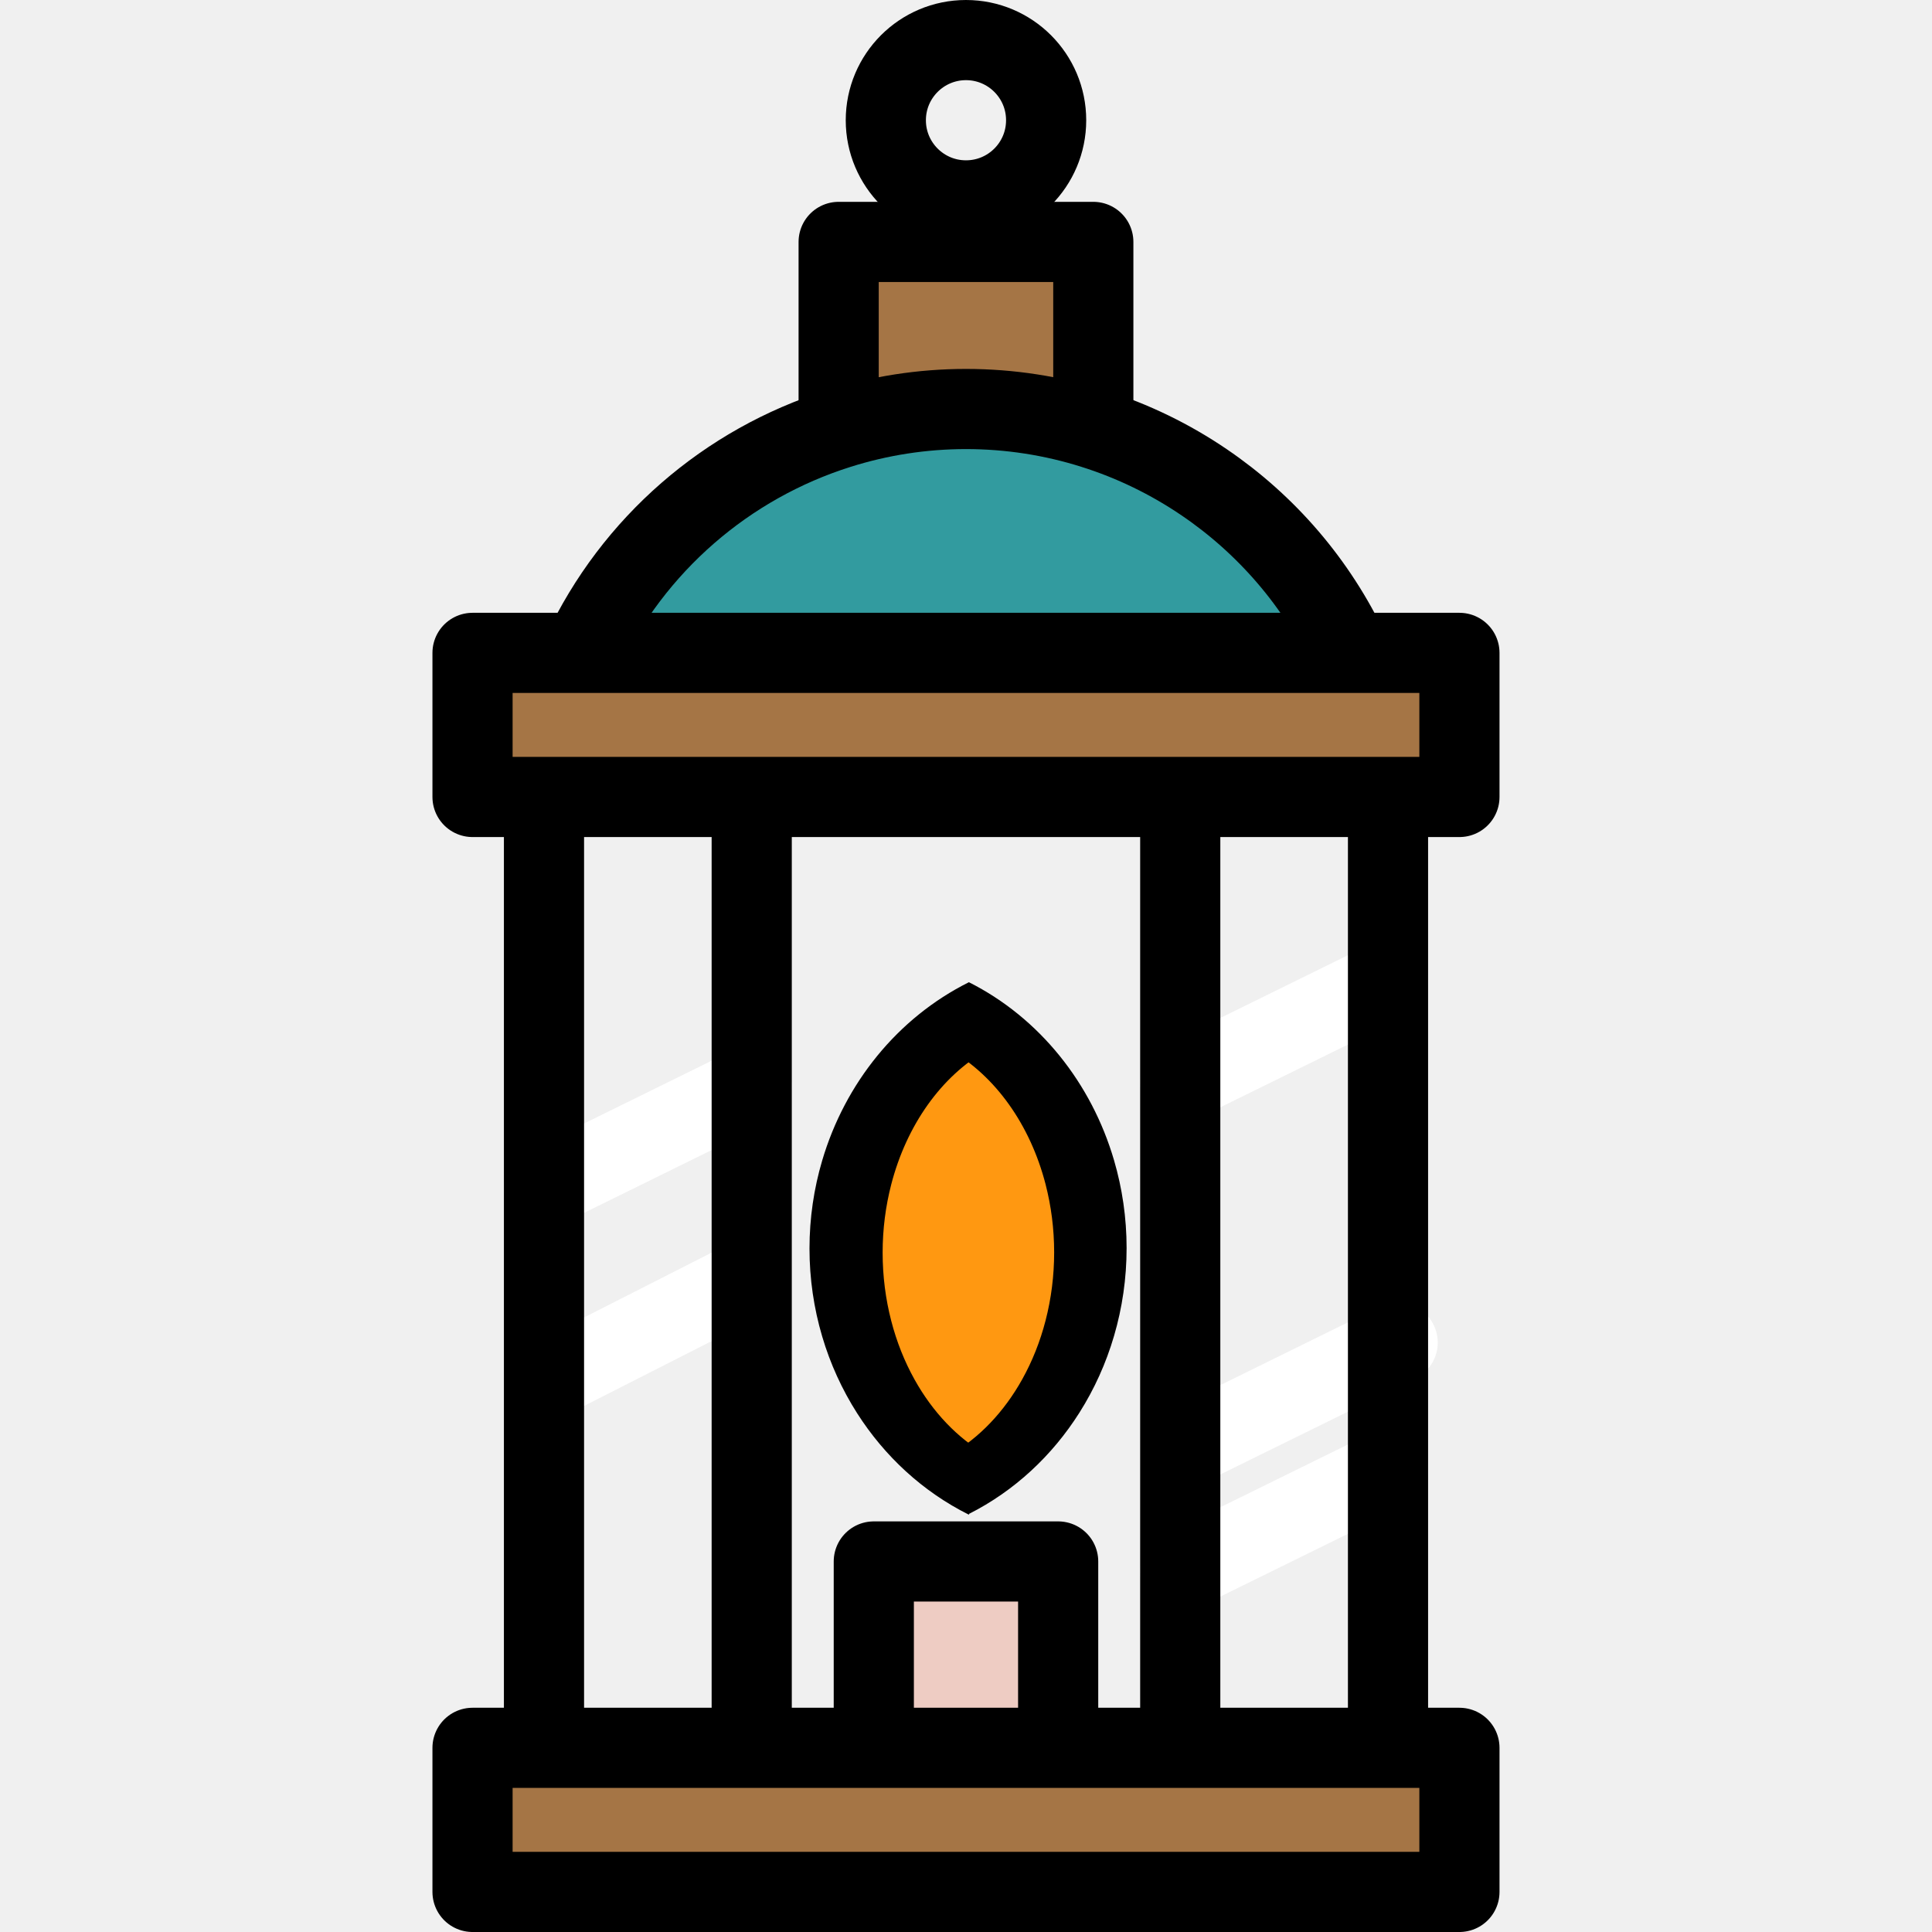
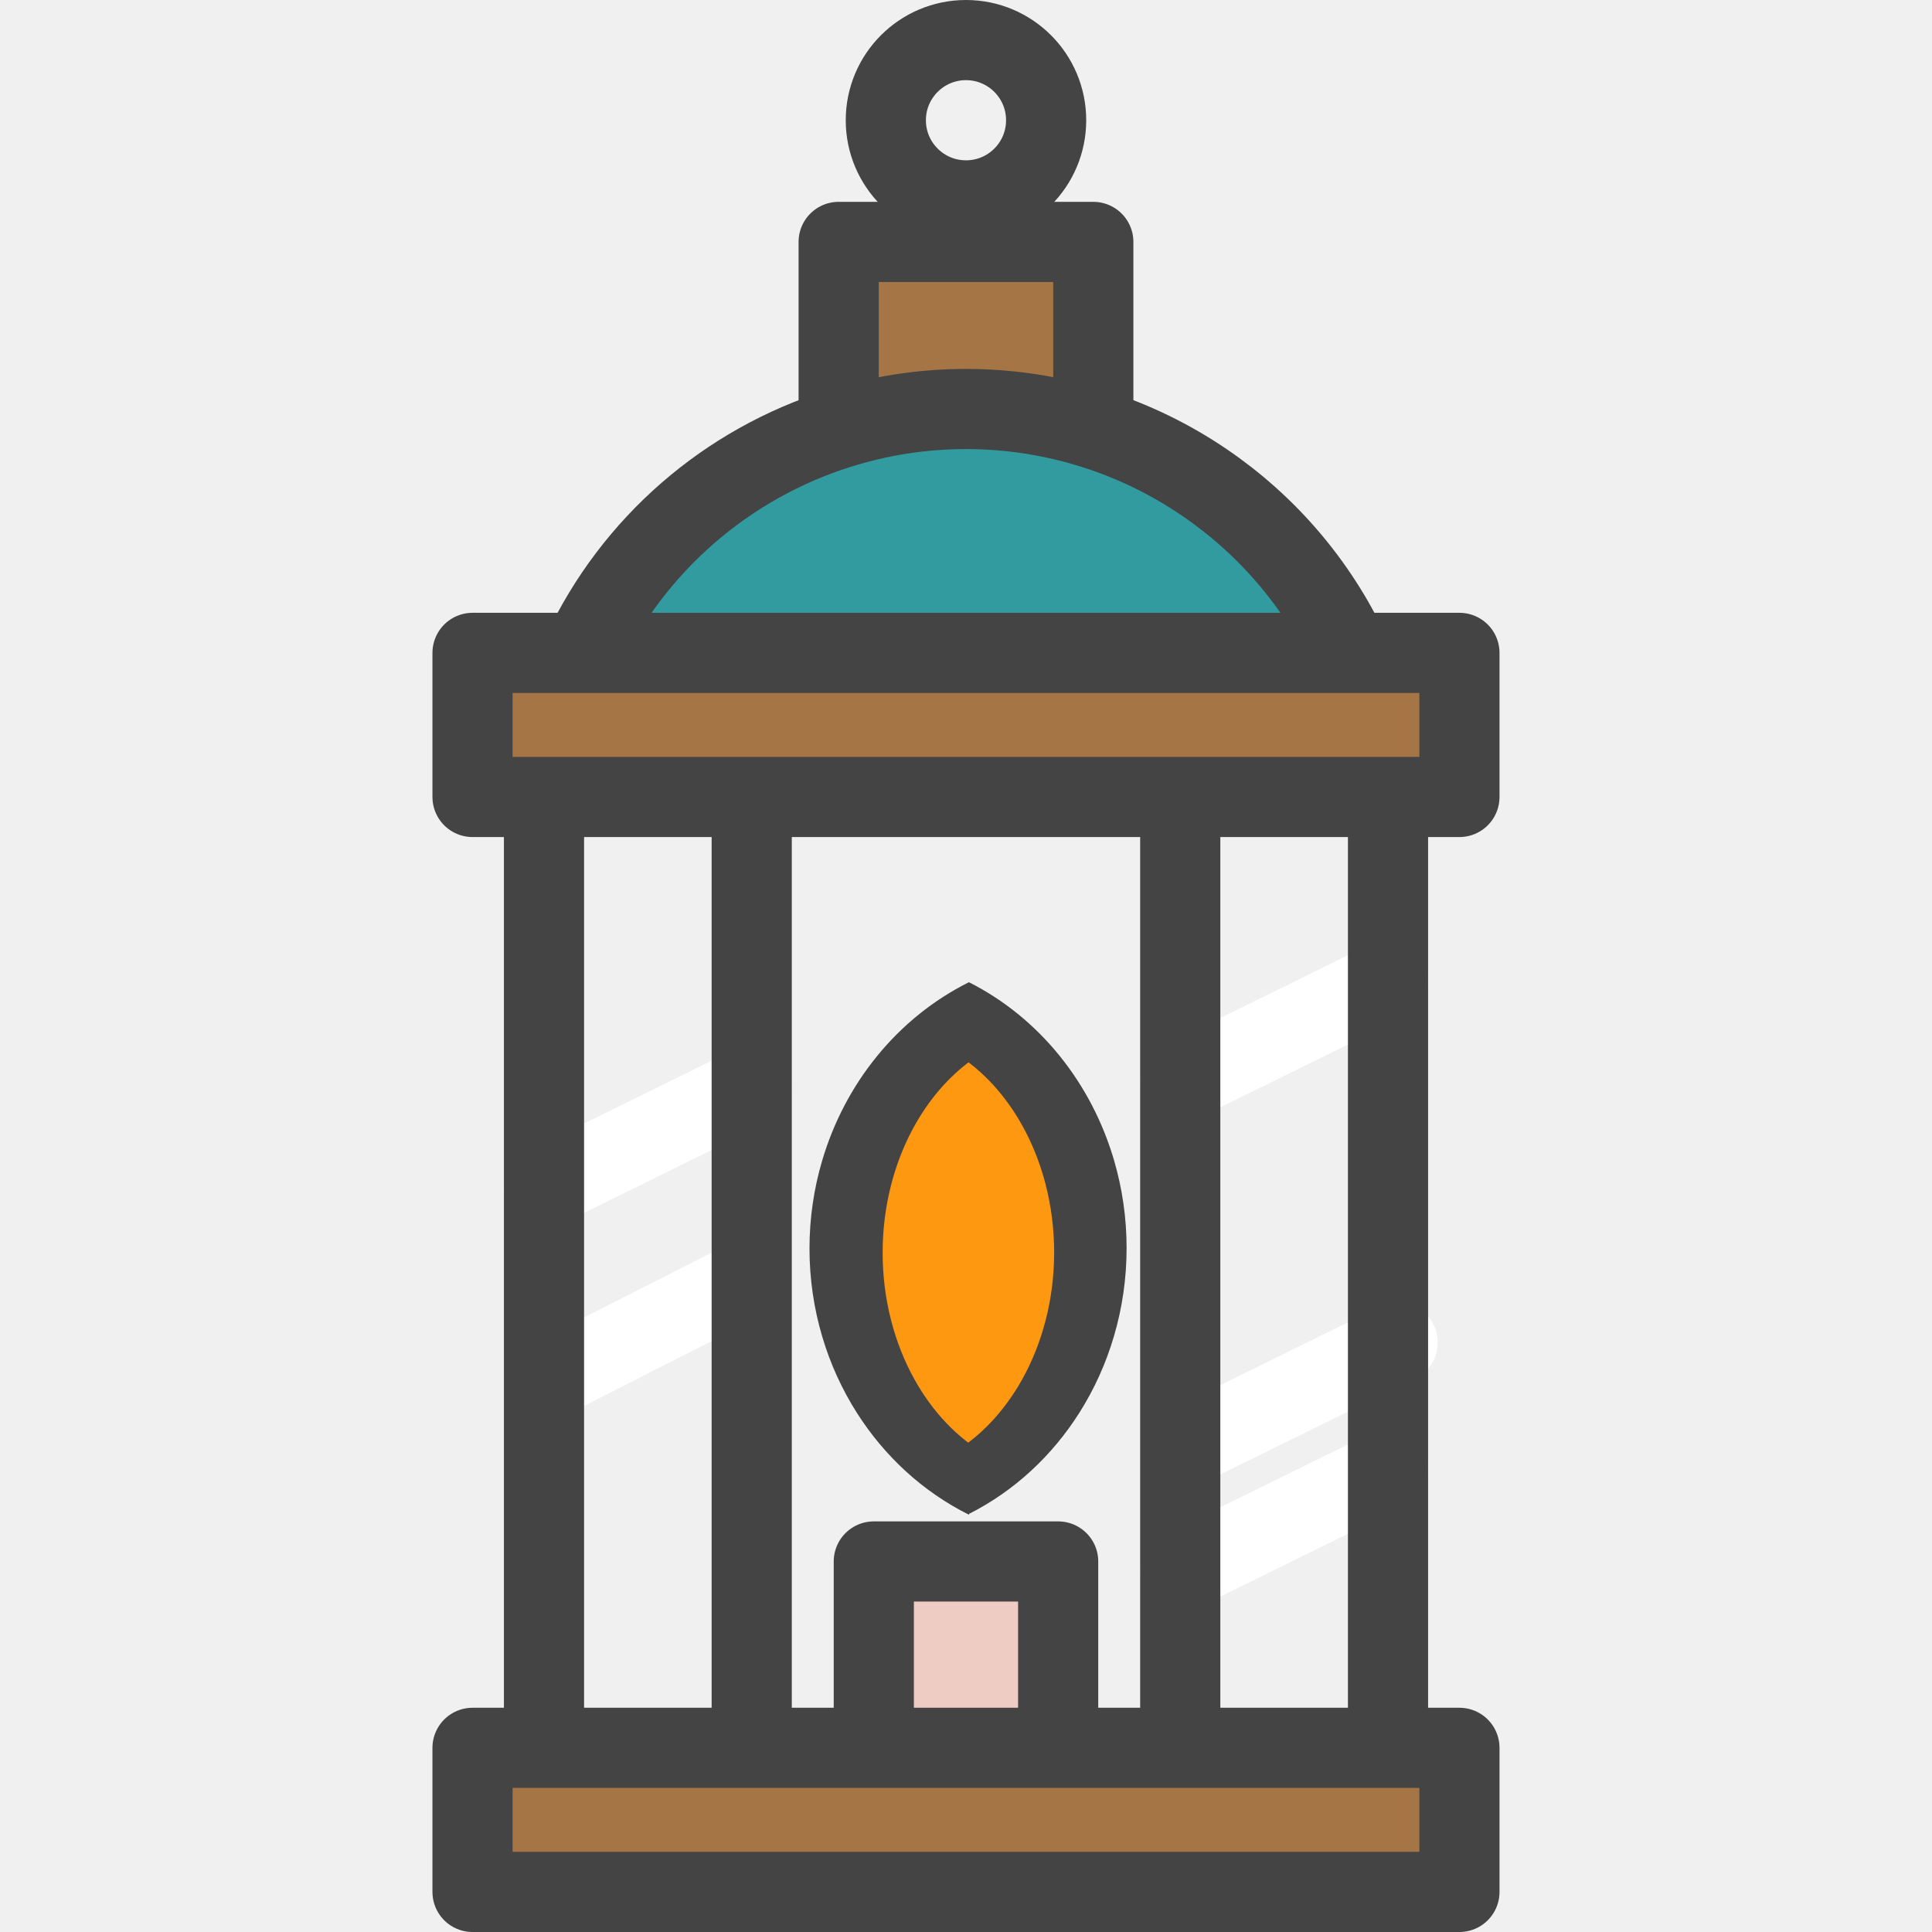
<svg xmlns="http://www.w3.org/2000/svg" version="1.1" id="Capa_1" x="0px" y="0px" viewBox="0 0 482.05 482.05" style="enable-background:new 0 0 482.05 482.05;" xml:space="preserve">
  <defs id="defs107" />
  <line style="fill:none;stroke:#ffffff;stroke-width:19.678;stroke-linecap:round;stroke-linejoin:round;stroke-miterlimit:10" x1="136.415" y1="344.489" x2="186.588" y2="318.989" id="line62-2" />
  <line style="fill:none;stroke:#ffffff;stroke-width:20;stroke-linecap:round;stroke-linejoin:round;stroke-miterlimit:10" x1="296.887" y1="360.478" x2="348.727" y2="334.978" id="line56" />
  <path style="fill:#a57545;" d="M272.79,60.36v46.57c-10.11-3.19-20.8-4.88-31.77-4.88s-21.66,1.7-31.77,4.89V60.36H272.79z" id="path4" />
  <path style="fill:#329b9f;" d="M336.77,162.9H145.28c12.71-27.11,36.13-47.19,63.97-55.96c10.11-3.19,20.8-4.89,31.77-4.89  s21.66,1.69,31.77,4.88c9.87,3.1,19.2,7.65,27.68,13.42C315.9,130.84,328.57,145.4,336.77,162.9z" id="path6" />
  <polygon style="fill:#a57545;" points="218.02,436.1 264.02,436.1 294.48,436.1 346.32,436.1 364.14,436.1 364.14,472.05   117.9,472.05 117.9,436.1 135.73,436.1 187.56,436.1 " id="polygon8" />
  <polygon style="fill:#a57545;" points="364.14,162.9 364.14,198.85 346.32,198.85 294.48,198.85 187.56,198.85 135.73,198.85   117.9,198.85 117.9,162.9 145.28,162.9 336.77,162.9 " id="polygon10" />
  <rect x="218.02" y="389.6" style="fill:#eeccc3;" width="46" height="46.5" id="rect24" />
-   <polygon style="fill:none;stroke:#000000;stroke-width:20;stroke-linejoin:round;stroke-miterlimit:10;" points="346.32,436.1   364.14,436.1 364.14,472.05 117.9,472.05 117.9,436.1 135.73,436.1 187.56,436.1 218.02,436.1 264.02,436.1 294.48,436.1 " id="polygon30" />
-   <polygon style="fill:none;stroke:#000000;stroke-width:20;stroke-linejoin:round;stroke-miterlimit:10;" points="336.77,162.9   364.14,162.9 364.14,198.85 346.32,198.85 294.48,198.85 187.56,198.85 135.73,198.85 117.9,198.85 117.9,162.9 145.28,162.9 " id="polygon32" />
-   <polyline style="fill:none;stroke:#000000;stroke-width:20;stroke-linejoin:round;stroke-miterlimit:10;" points="209.25,106.94   209.25,60.36 272.79,60.36 272.79,106.93 " id="polyline34" />
-   <polyline style="fill:none;stroke:#000000;stroke-width:20;stroke-linejoin:round;stroke-miterlimit:10;" points="218.02,436.18   218.02,436.1 218.02,389.6 264.02,389.6 264.02,436.1 264.02,436.17 " id="polyline36" />
-   <path style="fill:none;stroke:#000000;stroke-width:20;stroke-linejoin:round;stroke-miterlimit:10;" d="M145.28,162.9  c12.71-27.11,36.13-47.19,63.97-55.96c10.11-3.19,20.8-4.89,31.77-4.89s21.66,1.69,31.77,4.88c9.87,3.1,19.2,7.65,27.68,13.42  c15.43,10.49,28.1,25.05,36.3,42.55" id="path38" />
-   <path style="fill:none;stroke:#000000;stroke-width:20;stroke-linejoin:round;stroke-miterlimit:10;" d="M261.02,30  c0-11.04-8.95-20-20-20c-11.04,0-20,8.96-20,20c0,11.05,8.96,20,20,20C252.07,50,261.02,41.05,261.02,30z" id="path40" />
+   <polygon style="fill:none;stroke:#454445;stroke-width:20;stroke-linejoin:round;stroke-miterlimit:10;" points="346.32,436.1   364.14,436.1 364.14,472.05 117.9,472.05 117.9,436.1 135.73,436.1 187.56,436.1 218.02,436.1 264.02,436.1 294.48,436.1 " id="polygon30" />
+   <polygon style="fill:none;stroke:#454445;stroke-width:20;stroke-linejoin:round;stroke-miterlimit:10;" points="336.77,162.9   364.14,162.9 364.14,198.85 346.32,198.85 294.48,198.85 187.56,198.85 135.73,198.85 117.9,198.85 117.9,162.9 145.28,162.9 " id="polygon32" />
+   <polyline style="fill:none;stroke:#454445;stroke-width:20;stroke-linejoin:round;stroke-miterlimit:10;" points="209.25,106.94   209.25,60.36 272.79,60.36 272.79,106.93 " id="polyline34" />
+   <polyline style="fill:none;stroke:#454445;stroke-width:20;stroke-linejoin:round;stroke-miterlimit:10;" points="218.02,436.18   218.02,436.1 218.02,389.6 264.02,389.6 264.02,436.1 264.02,436.17 " id="polyline36" />
+   <path style="fill:none;stroke:#454445;stroke-width:20;stroke-linejoin:round;stroke-miterlimit:10;" d="M145.28,162.9  c12.71-27.11,36.13-47.19,63.97-55.96c10.11-3.19,20.8-4.89,31.77-4.89s21.66,1.69,31.77,4.88c9.87,3.1,19.2,7.65,27.68,13.42  c15.43,10.49,28.1,25.05,36.3,42.55" id="path38" />
+   <path style="fill:none;stroke:#454445;stroke-width:20;stroke-linejoin:round;stroke-miterlimit:10;" d="M261.02,30  c0-11.04-8.95-20-20-20c-11.04,0-20,8.96-20,20c0,11.05,8.96,20,20,20C252.07,50,261.02,41.05,261.02,30z" id="path40" />
  <line style="fill:none;stroke:#FFFFFF;stroke-width:20;stroke-linecap:round;stroke-linejoin:round;stroke-miterlimit:10;" x1="294.48" y1="392.14" x2="346.32" y2="366.64" id="line58" />
  <line style="fill:none;stroke:#FFFFFF;stroke-width:20;stroke-linecap:round;stroke-linejoin:round;stroke-miterlimit:10;" x1="135.73" y1="296.39" x2="187.56" y2="270.89" id="line62" />
  <line style="fill:none;stroke:#FFFFFF;stroke-width:20;stroke-linecap:round;stroke-linejoin:round;stroke-miterlimit:10;" x1="294.48" y1="270.06" x2="346.32" y2="244.56" id="line64" />
-   <polyline style="fill:none;stroke:#000000;stroke-width:20;stroke-linejoin:round;stroke-miterlimit:10;" points="346.32,436.1   346.32,366.64 346.32,336.64 346.32,244.56 346.32,198.85 " id="polyline66" />
-   <polyline style="fill:none;stroke:#000000;stroke-width:20;stroke-linejoin:round;stroke-miterlimit:10;" points="135.73,436.1   135.73,296.39 135.73,254.23 135.73,198.85 " id="polyline68" />
-   <polyline style="fill:none;stroke:#000000;stroke-width:20;stroke-linejoin:round;stroke-miterlimit:10;" points="294.48,436.1   294.48,392.14 294.48,362.14 294.48,270.06 294.48,198.85 " id="polyline70" />
-   <polyline style="fill:none;stroke:#000000;stroke-width:20;stroke-linejoin:round;stroke-miterlimit:10;" points="187.56,436.1   187.56,270.89 187.56,228.74 187.56,198.85 " id="polyline72" />
+   <polyline style="fill:none;stroke:#454445;stroke-width:20;stroke-linejoin:round;stroke-miterlimit:10;" points="346.32,436.1   346.32,366.64 346.32,336.64 346.32,244.56 346.32,198.85 " id="polyline66" />
+   <polyline style="fill:none;stroke:#454445;stroke-width:20;stroke-linejoin:round;stroke-miterlimit:10;" points="135.73,436.1   135.73,296.39 135.73,254.23 135.73,198.85 " id="polyline68" />
+   <polyline style="fill:none;stroke:#454445;stroke-width:20;stroke-linejoin:round;stroke-miterlimit:10;" points="294.48,436.1   294.48,392.14 294.48,362.14 294.48,270.06 294.48,198.85 " id="polyline70" />
+   <polyline style="fill:none;stroke:#454445;stroke-width:20;stroke-linejoin:round;stroke-miterlimit:10;" points="187.56,436.1   187.56,270.89 187.56,228.74 187.56,198.85 " id="polyline72" />
  <g id="g74" />
  <g id="g76" />
  <g id="g78" />
  <g id="g80" />
  <g id="g82" />
  <g id="g84" />
  <g id="g86" />
  <g id="g88" />
  <g id="g90" />
  <g id="g92" />
  <g id="g94" />
  <g id="g96" />
  <g id="g98" />
  <g id="g100" />
  <g id="g102" />
  <path style="fill:#ff9811;stroke-width:1.291" d="m 241.12,252.721 c 20.235,16.732 30.345,38.654 30.345,60.588 0,21.934 -10.11,43.856 -30.345,60.588 -40.456,-33.464 -40.456,-87.711 0,-121.175 z" id="path26" />
-   <path id="path38-7-1-5" style="fill:none;stroke:#000000;stroke-width:12.327;stroke-linejoin:round;stroke-miterlimit:10" d="m 244.479,250.598 c -16.19,8.085 -28.182,22.982 -33.42,40.692 -1.905,6.431 -2.92,13.231 -2.92,20.209 0,6.978 1.009,13.778 2.914,20.209 1.851,6.278 4.569,12.213 8.014,17.607 6.265,9.815 14.96,17.875 25.411,23.091 M 238.974,250.572 c 16.02,8.075 27.886,22.955 33.069,40.643 1.885,6.423 2.89,13.215 2.89,20.185 0,6.97 -0.999,13.762 -2.884,20.185 -1.832,6.271 -4.521,12.199 -7.93,17.587 -6.199,9.803 -14.803,17.853 -25.144,23.063 m 4.146,-115.514 c -12.947,7.41 -22.536,21.064 -26.725,37.296 -1.523,5.894 -2.335,12.127 -2.335,18.522 0,6.396 0.807,12.628 2.331,18.522 1.48,5.754 3.653,11.194 6.409,16.138 5.01,8.996 11.963,16.383 20.321,21.163 m -2.999,-111.703 c 12.947,7.41 22.536,21.064 26.725,37.296 1.523,5.894 2.335,12.127 2.335,18.522 0,6.396 -0.807,12.628 -2.331,18.522 -1.48,5.754 -3.653,11.194 -6.409,16.138 -5.01,8.996 -11.963,16.383 -20.321,21.163" />
+   <path id="path38-7-1-5" style="fill:none;stroke:#454445;stroke-width:12.327;stroke-linejoin:round;stroke-miterlimit:10" d="m 244.479,250.598 c -16.19,8.085 -28.182,22.982 -33.42,40.692 -1.905,6.431 -2.92,13.231 -2.92,20.209 0,6.978 1.009,13.778 2.914,20.209 1.851,6.278 4.569,12.213 8.014,17.607 6.265,9.815 14.96,17.875 25.411,23.091 M 238.974,250.572 c 16.02,8.075 27.886,22.955 33.069,40.643 1.885,6.423 2.89,13.215 2.89,20.185 0,6.97 -0.999,13.762 -2.884,20.185 -1.832,6.271 -4.521,12.199 -7.93,17.587 -6.199,9.803 -14.803,17.853 -25.144,23.063 m 4.146,-115.514 c -12.947,7.41 -22.536,21.064 -26.725,37.296 -1.523,5.894 -2.335,12.127 -2.335,18.522 0,6.396 0.807,12.628 2.331,18.522 1.48,5.754 3.653,11.194 6.409,16.138 5.01,8.996 11.963,16.383 20.321,21.163 m -2.999,-111.703 c 12.947,7.41 22.536,21.064 26.725,37.296 1.523,5.894 2.335,12.127 2.335,18.522 0,6.396 -0.807,12.628 -2.331,18.522 -1.48,5.754 -3.653,11.194 -6.409,16.138 -5.01,8.996 -11.963,16.383 -20.321,21.163" />
</svg>
